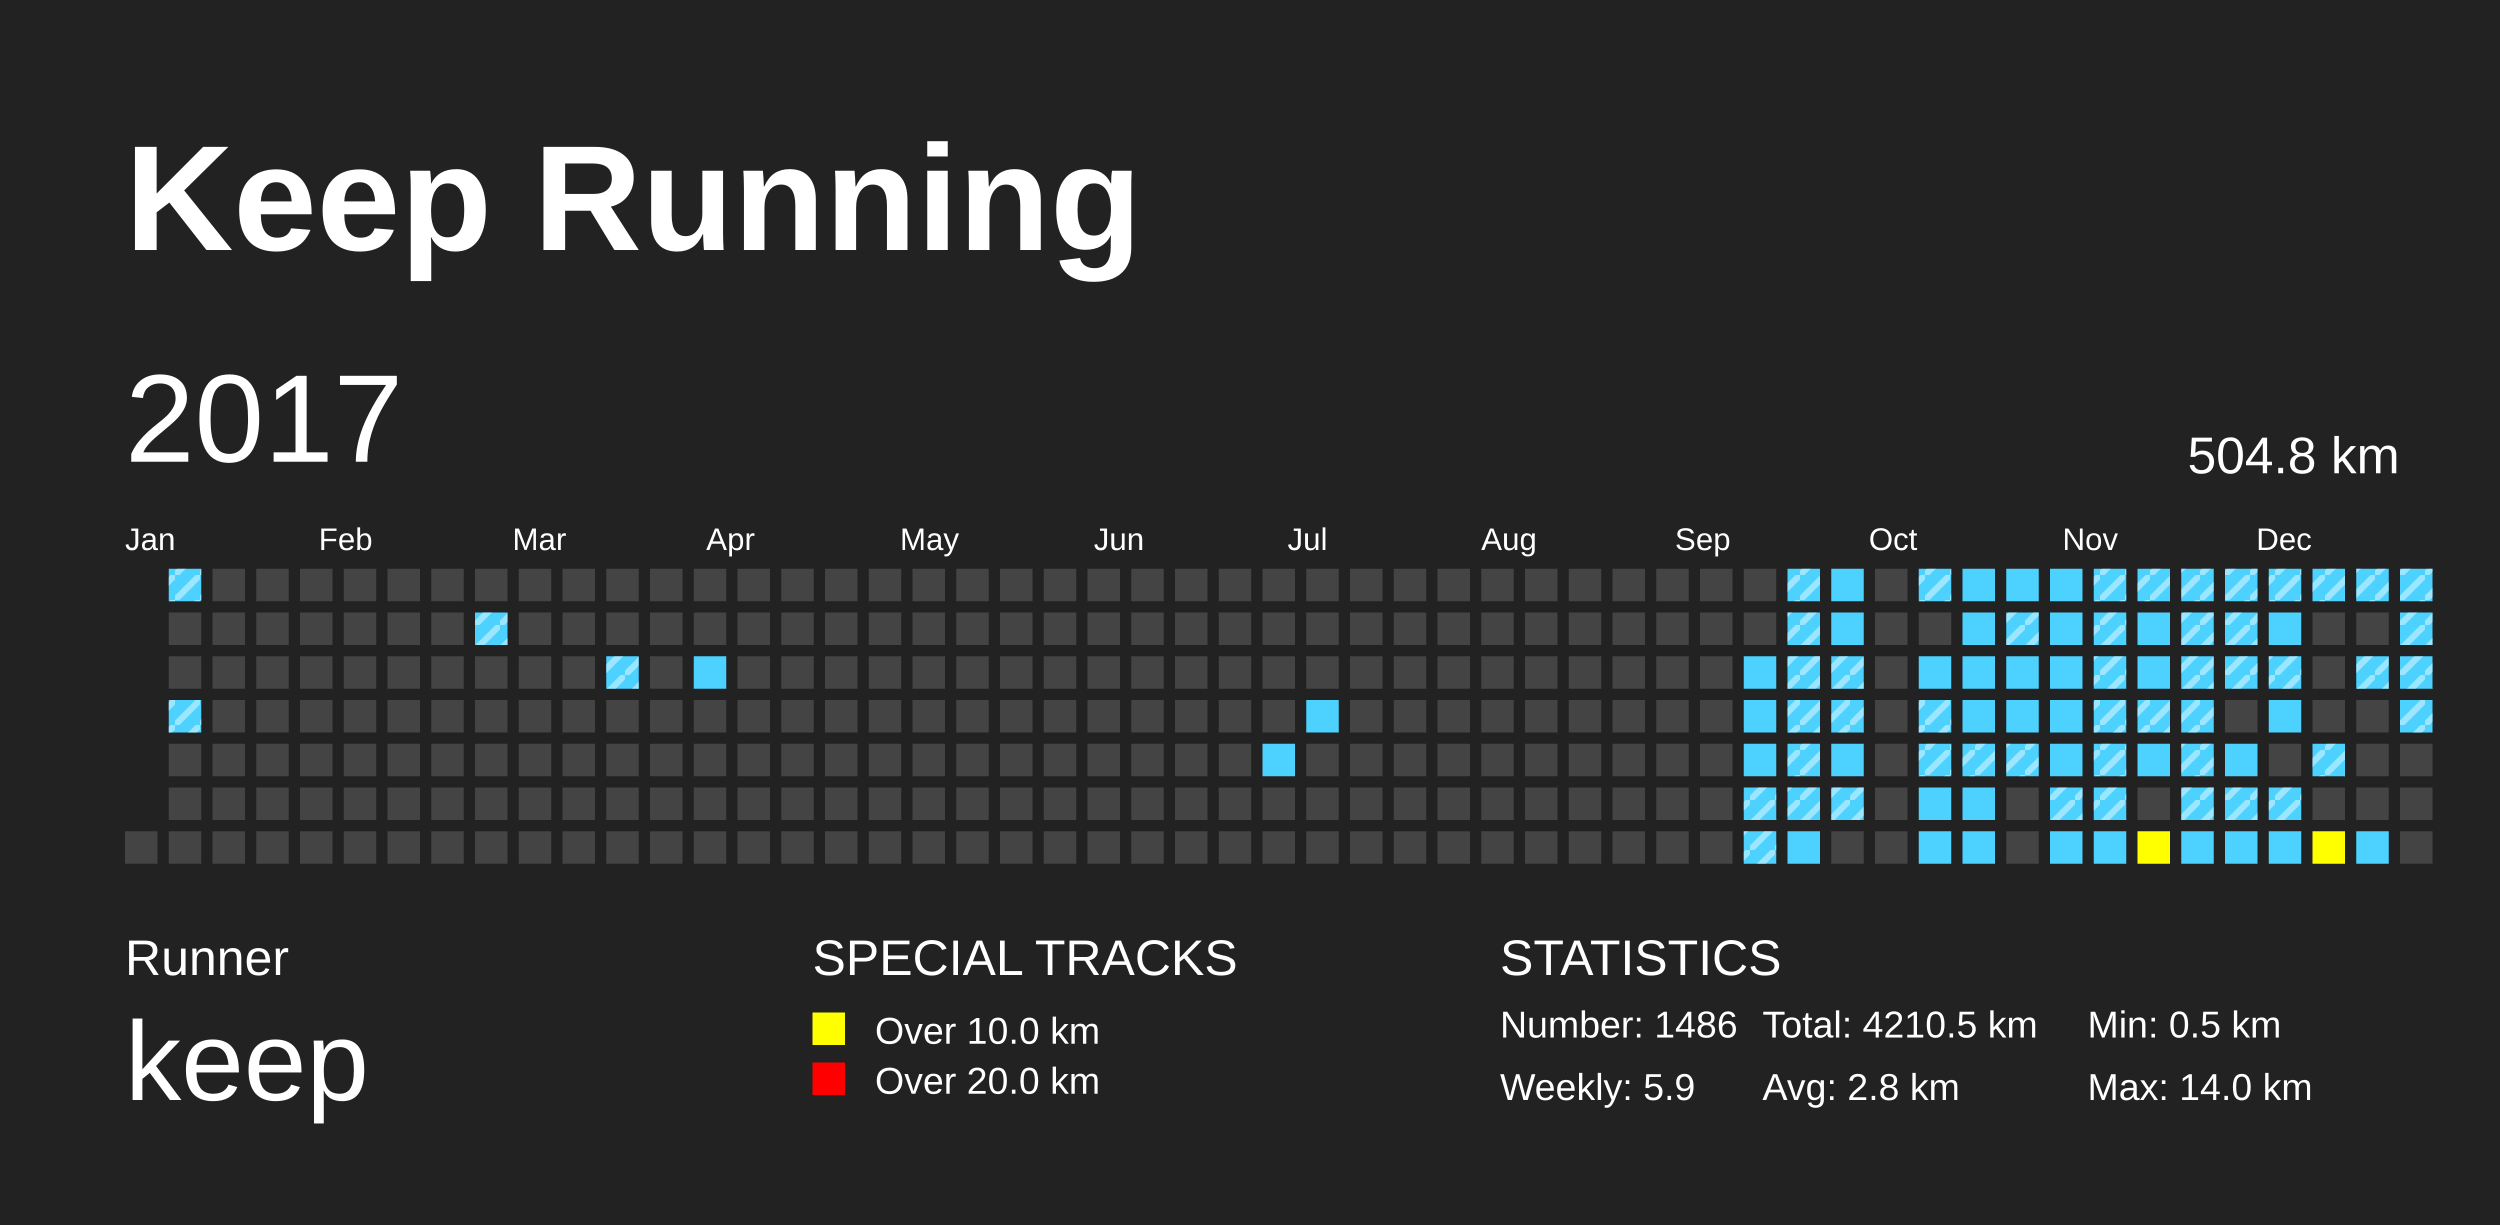
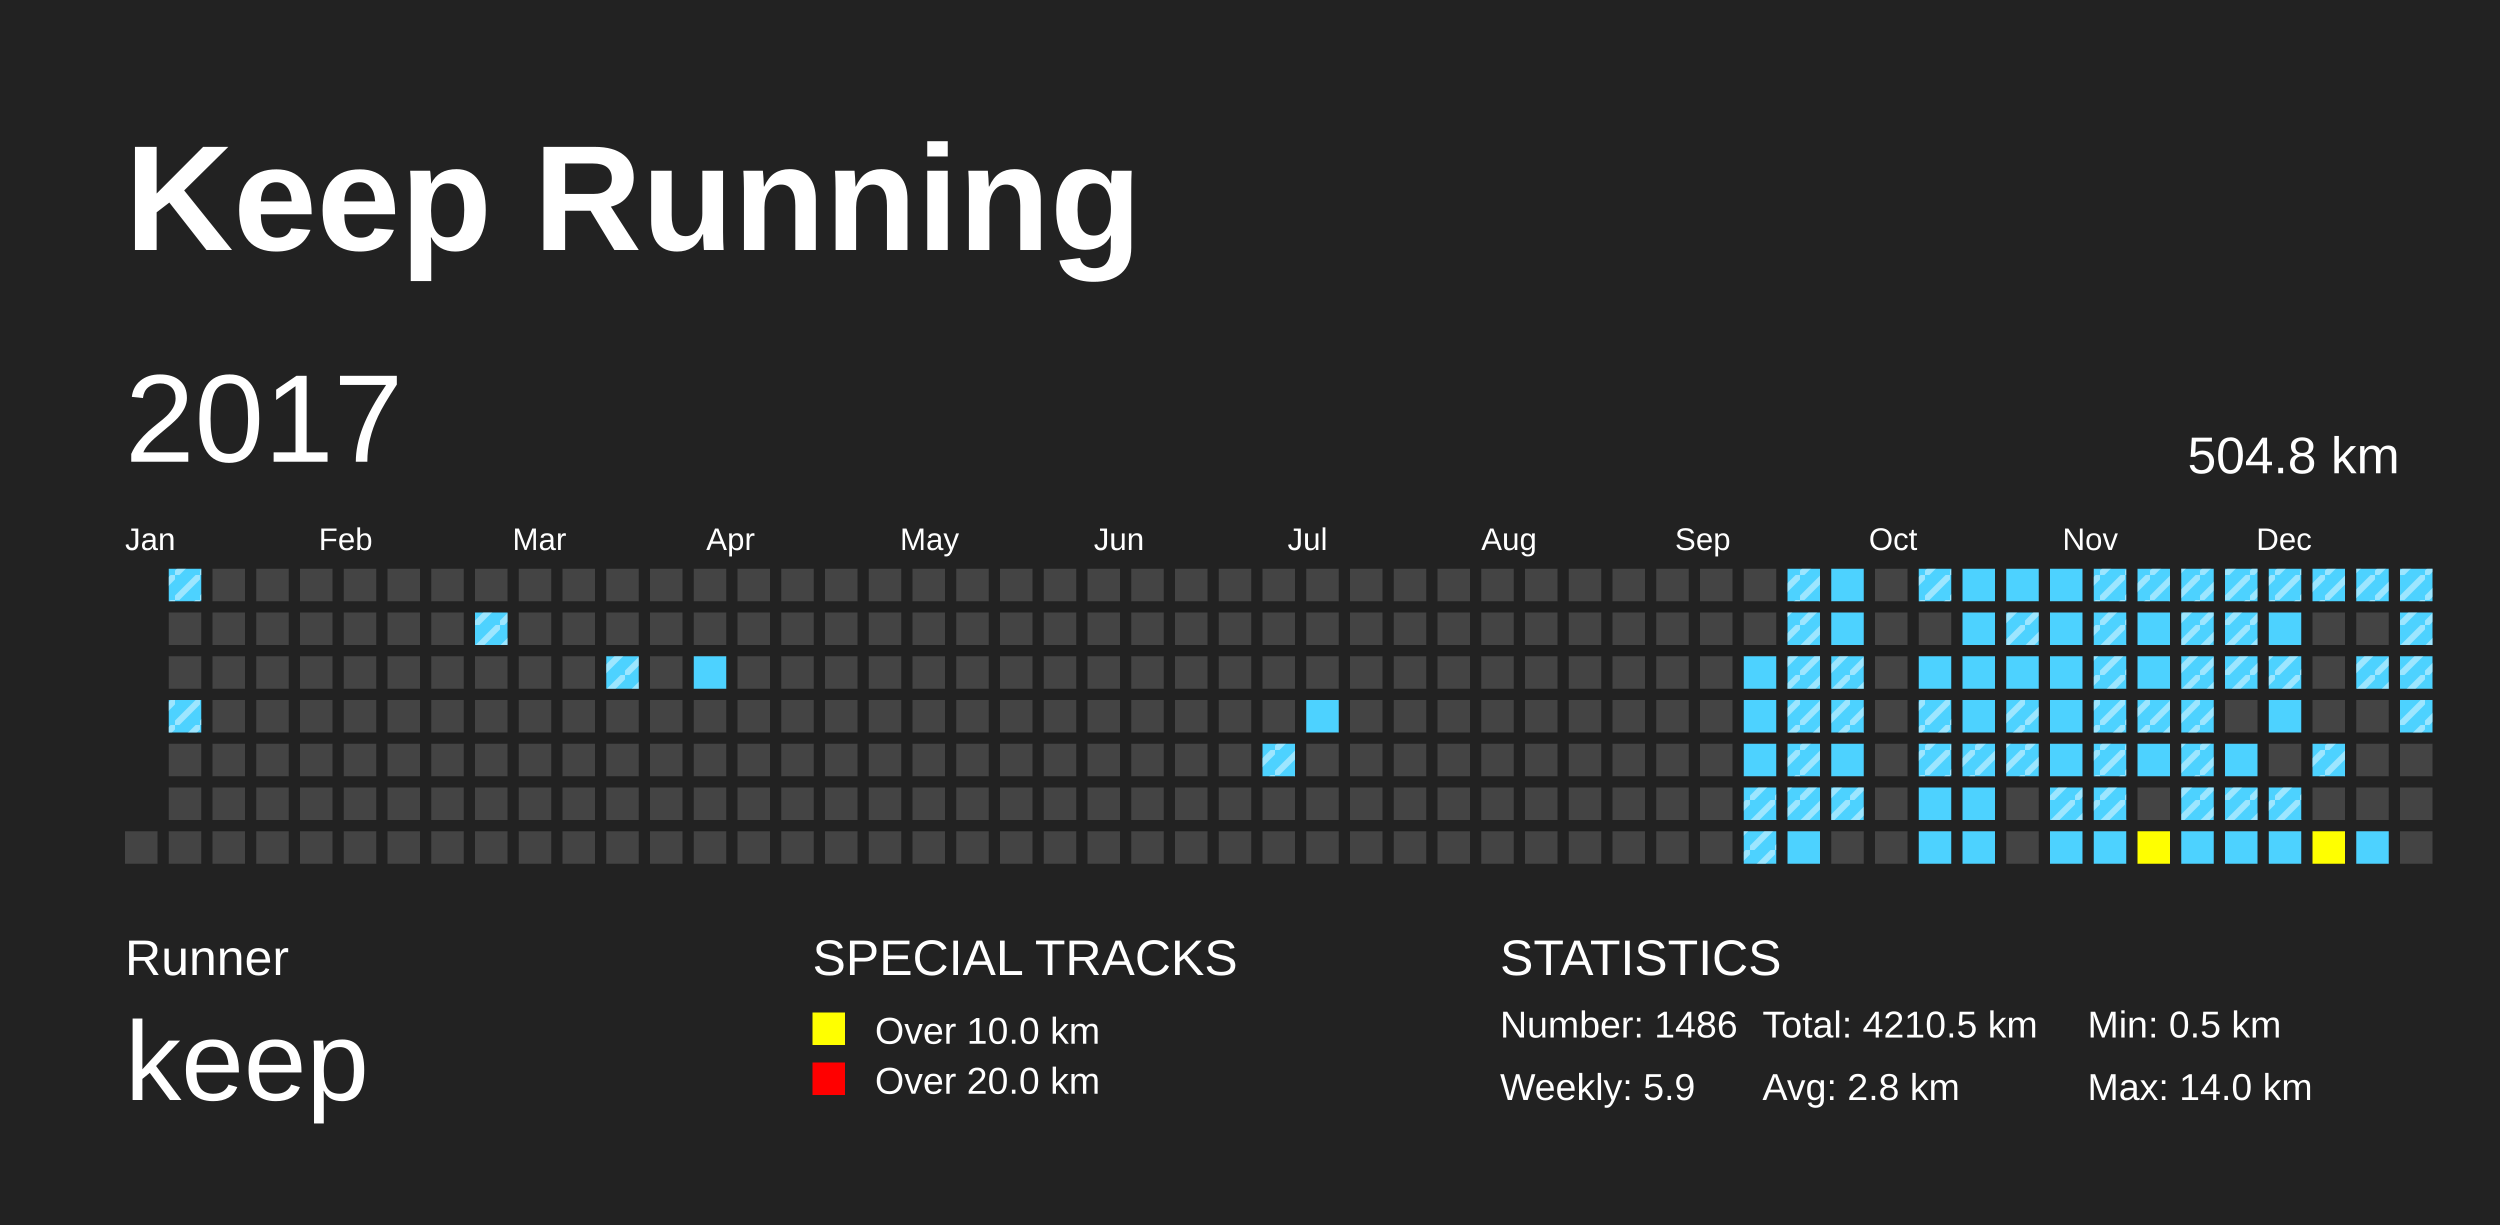
<svg xmlns="http://www.w3.org/2000/svg" baseProfile="full" height="98mm" version="1.1" viewBox="0,0,200,98" width="200mm">
  <defs>
    <pattern height="2" id="indoor-stripe" patternUnits="userSpaceOnUse" width="2">
      <line stroke="white" stroke-opacity="0.45" stroke-width="0.5" x1="0" x2="2" y1="2" y2="0" />
    </pattern>
  </defs>
  <rect fill="#222222" height="98" width="200" x="0" y="0" />
  <text fill="#FFFFFF" style="font-size:12px; font-family:Arial; font-weight:bold;" x="10" y="20">Keep Running</text>
  <text fill="#FFFFFF" style="font-size:4px; font-family:Arial" x="10" y="78">Runner</text>
  <text fill="#FFFFFF" style="font-size:9px; font-family:Arial" x="10" y="88">keep</text>
  <text fill="#FFFFFF" style="font-size:4px; font-family:Arial" x="65" y="78">SPECIAL TRACKS</text>
  <rect fill="yellow" height="2.6" width="2.6" x="65" y="81" />
  <text fill="#FFFFFF" style="font-size:3px; font-family:Arial" x="70" y="83.5">Over 10.0 km</text>
  <rect fill="red" height="2.6" width="2.6" x="65" y="85" />
  <text fill="#FFFFFF" style="font-size:3px; font-family:Arial" x="70" y="87.5">Over 20.0 km</text>
  <text fill="#FFFFFF" style="font-size:4px; font-family:Arial" x="120" y="78">STATISTICS</text>
  <text fill="#FFFFFF" style="font-size:3px; font-family:Arial" x="120" y="83">Number: 1486</text>
  <text fill="#FFFFFF" style="font-size:3px; font-family:Arial" x="120" y="88">Weekly: 5.9</text>
  <text fill="#FFFFFF" style="font-size:3px; font-family:Arial" x="141" y="83">Total: 4210.5 km</text>
  <text fill="#FFFFFF" style="font-size:3px; font-family:Arial" x="141" y="88">Avg: 2.8 km</text>
  <text fill="#FFFFFF" style="font-size:3px; font-family:Arial" x="167" y="83">Min: 0.5 km</text>
  <text fill="#FFFFFF" style="font-size:3px; font-family:Arial" x="167" y="88">Max: 14.0 km</text>
  <text dominant-baseline="hanging" fill="#FFFFFF" style="font-size:10.0px; font-family:Arial;" x="10" y="30">2017</text>
  <text dominant-baseline="hanging" fill="#FFFFFF" style="font-size:4.125px; font-family:Arial;" x="175" y="35">504.8 km</text>
  <text fill="#FFFFFF" style="font-size:2.5px; font-family:Arial" x="10.0" y="44">Jan</text>
  <text fill="#FFFFFF" style="font-size:2.5px; font-family:Arial" x="25.5" y="44">Feb</text>
  <text fill="#FFFFFF" style="font-size:2.5px; font-family:Arial" x="41.0" y="44">Mar</text>
  <text fill="#FFFFFF" style="font-size:2.5px; font-family:Arial" x="56.5" y="44">Apr</text>
  <text fill="#FFFFFF" style="font-size:2.5px; font-family:Arial" x="72.0" y="44">May</text>
  <text fill="#FFFFFF" style="font-size:2.5px; font-family:Arial" x="87.5" y="44">Jun</text>
  <text fill="#FFFFFF" style="font-size:2.5px; font-family:Arial" x="103.0" y="44">Jul</text>
  <text fill="#FFFFFF" style="font-size:2.5px; font-family:Arial" x="118.5" y="44">Aug</text>
  <text fill="#FFFFFF" style="font-size:2.5px; font-family:Arial" x="134.0" y="44">Sep</text>
  <text fill="#FFFFFF" style="font-size:2.5px; font-family:Arial" x="149.5" y="44">Oct</text>
  <text fill="#FFFFFF" style="font-size:2.5px; font-family:Arial" x="165.0" y="44">Nov</text>
  <text fill="#FFFFFF" style="font-size:2.5px; font-family:Arial" x="180.5" y="44">Dec</text>
  <rect fill="#444444" height="2.6" width="2.6" x="10.0" y="66.5" />
  <rect fill="#4DD2FF" height="2.6" width="2.6" x="13.5" y="45.5" />
  <rect fill="url(#indoor-stripe)" height="2.6" style="pointer-events: none;" width="2.6" x="13.5" y="45.5" />
  <rect fill="#444444" height="2.6" width="2.6" x="13.5" y="49.0" />
  <rect fill="#444444" height="2.6" width="2.6" x="13.5" y="52.5" />
  <rect fill="#4DD2FF" height="2.6" width="2.6" x="13.5" y="56.0" />
  <rect fill="url(#indoor-stripe)" height="2.6" style="pointer-events: none;" width="2.6" x="13.5" y="56.0" />
  <rect fill="#444444" height="2.6" width="2.6" x="13.5" y="59.5" />
  <rect fill="#444444" height="2.6" width="2.6" x="13.5" y="63.0" />
  <rect fill="#444444" height="2.6" width="2.6" x="13.5" y="66.5" />
  <rect fill="#444444" height="2.6" width="2.6" x="17.0" y="45.5" />
  <rect fill="#444444" height="2.6" width="2.6" x="17.0" y="49.0" />
  <rect fill="#444444" height="2.6" width="2.6" x="17.0" y="52.5" />
  <rect fill="#444444" height="2.6" width="2.6" x="17.0" y="56.0" />
  <rect fill="#444444" height="2.6" width="2.6" x="17.0" y="59.5" />
  <rect fill="#444444" height="2.6" width="2.6" x="17.0" y="63.0" />
  <rect fill="#444444" height="2.6" width="2.6" x="17.0" y="66.5" />
  <rect fill="#444444" height="2.6" width="2.6" x="20.5" y="45.5" />
  <rect fill="#444444" height="2.6" width="2.6" x="20.5" y="49.0" />
  <rect fill="#444444" height="2.6" width="2.6" x="20.5" y="52.5" />
  <rect fill="#444444" height="2.6" width="2.6" x="20.5" y="56.0" />
  <rect fill="#444444" height="2.6" width="2.6" x="20.5" y="59.5" />
  <rect fill="#444444" height="2.6" width="2.6" x="20.5" y="63.0" />
  <rect fill="#444444" height="2.6" width="2.6" x="20.5" y="66.5" />
  <rect fill="#444444" height="2.6" width="2.6" x="24.0" y="45.5" />
  <rect fill="#444444" height="2.6" width="2.6" x="24.0" y="49.0" />
  <rect fill="#444444" height="2.6" width="2.6" x="24.0" y="52.5" />
  <rect fill="#444444" height="2.6" width="2.6" x="24.0" y="56.0" />
  <rect fill="#444444" height="2.6" width="2.6" x="24.0" y="59.5" />
  <rect fill="#444444" height="2.6" width="2.6" x="24.0" y="63.0" />
  <rect fill="#444444" height="2.6" width="2.6" x="24.0" y="66.5" />
  <rect fill="#444444" height="2.6" width="2.6" x="27.5" y="45.5" />
  <rect fill="#444444" height="2.6" width="2.6" x="27.5" y="49.0" />
  <rect fill="#444444" height="2.6" width="2.6" x="27.5" y="52.5" />
  <rect fill="#444444" height="2.6" width="2.6" x="27.5" y="56.0" />
  <rect fill="#444444" height="2.6" width="2.6" x="27.5" y="59.5" />
  <rect fill="#444444" height="2.6" width="2.6" x="27.5" y="63.0" />
  <rect fill="#444444" height="2.6" width="2.6" x="27.5" y="66.5" />
  <rect fill="#444444" height="2.6" width="2.6" x="31.0" y="45.5" />
  <rect fill="#444444" height="2.6" width="2.6" x="31.0" y="49.0" />
  <rect fill="#444444" height="2.6" width="2.6" x="31.0" y="52.5" />
  <rect fill="#444444" height="2.6" width="2.6" x="31.0" y="56.0" />
  <rect fill="#444444" height="2.6" width="2.6" x="31.0" y="59.5" />
  <rect fill="#444444" height="2.6" width="2.6" x="31.0" y="63.0" />
  <rect fill="#444444" height="2.6" width="2.6" x="31.0" y="66.5" />
  <rect fill="#444444" height="2.6" width="2.6" x="34.5" y="45.5" />
  <rect fill="#444444" height="2.6" width="2.6" x="34.5" y="49.0" />
  <rect fill="#444444" height="2.6" width="2.6" x="34.5" y="52.5" />
  <rect fill="#444444" height="2.6" width="2.6" x="34.5" y="56.0" />
  <rect fill="#444444" height="2.6" width="2.6" x="34.5" y="59.5" />
  <rect fill="#444444" height="2.6" width="2.6" x="34.5" y="63.0" />
  <rect fill="#444444" height="2.6" width="2.6" x="34.5" y="66.5" />
  <rect fill="#444444" height="2.6" width="2.6" x="38.0" y="45.5" />
  <rect fill="#4DD2FF" height="2.6" width="2.6" x="38.0" y="49.0" />
  <rect fill="url(#indoor-stripe)" height="2.6" style="pointer-events: none;" width="2.6" x="38.0" y="49.0" />
  <rect fill="#444444" height="2.6" width="2.6" x="38.0" y="52.5" />
  <rect fill="#444444" height="2.6" width="2.6" x="38.0" y="56.0" />
  <rect fill="#444444" height="2.6" width="2.6" x="38.0" y="59.5" />
  <rect fill="#444444" height="2.6" width="2.6" x="38.0" y="63.0" />
  <rect fill="#444444" height="2.6" width="2.6" x="38.0" y="66.5" />
  <rect fill="#444444" height="2.6" width="2.6" x="41.5" y="45.5" />
  <rect fill="#444444" height="2.6" width="2.6" x="41.5" y="49.0" />
  <rect fill="#444444" height="2.6" width="2.6" x="41.5" y="52.5" />
  <rect fill="#444444" height="2.6" width="2.6" x="41.5" y="56.0" />
  <rect fill="#444444" height="2.6" width="2.6" x="41.5" y="59.5" />
  <rect fill="#444444" height="2.6" width="2.6" x="41.5" y="63.0" />
  <rect fill="#444444" height="2.6" width="2.6" x="41.5" y="66.5" />
  <rect fill="#444444" height="2.6" width="2.6" x="45.0" y="45.5" />
  <rect fill="#444444" height="2.6" width="2.6" x="45.0" y="49.0" />
  <rect fill="#444444" height="2.6" width="2.6" x="45.0" y="52.5" />
  <rect fill="#444444" height="2.6" width="2.6" x="45.0" y="56.0" />
  <rect fill="#444444" height="2.6" width="2.6" x="45.0" y="59.5" />
  <rect fill="#444444" height="2.6" width="2.6" x="45.0" y="63.0" />
  <rect fill="#444444" height="2.6" width="2.6" x="45.0" y="66.5" />
  <rect fill="#444444" height="2.6" width="2.6" x="48.5" y="45.5" />
  <rect fill="#444444" height="2.6" width="2.6" x="48.5" y="49.0" />
  <rect fill="#4DD2FF" height="2.6" width="2.6" x="48.5" y="52.5" />
  <rect fill="url(#indoor-stripe)" height="2.6" style="pointer-events: none;" width="2.6" x="48.5" y="52.5" />
  <rect fill="#444444" height="2.6" width="2.6" x="48.5" y="56.0" />
  <rect fill="#444444" height="2.6" width="2.6" x="48.5" y="59.5" />
  <rect fill="#444444" height="2.6" width="2.6" x="48.5" y="63.0" />
  <rect fill="#444444" height="2.6" width="2.6" x="48.5" y="66.5" />
  <rect fill="#444444" height="2.6" width="2.6" x="52.0" y="45.5" />
  <rect fill="#444444" height="2.6" width="2.6" x="52.0" y="49.0" />
  <rect fill="#444444" height="2.6" width="2.6" x="52.0" y="52.5" />
  <rect fill="#444444" height="2.6" width="2.6" x="52.0" y="56.0" />
  <rect fill="#444444" height="2.6" width="2.6" x="52.0" y="59.5" />
  <rect fill="#444444" height="2.6" width="2.6" x="52.0" y="63.0" />
  <rect fill="#444444" height="2.6" width="2.6" x="52.0" y="66.5" />
  <rect fill="#444444" height="2.6" width="2.6" x="55.5" y="45.5" />
  <rect fill="#444444" height="2.6" width="2.6" x="55.5" y="49.0" />
  <rect fill="#4DD2FF" height="2.6" width="2.6" x="55.5" y="52.5" />
  <rect fill="#444444" height="2.6" width="2.6" x="55.5" y="56.0" />
  <rect fill="#444444" height="2.6" width="2.6" x="55.5" y="59.5" />
  <rect fill="#444444" height="2.6" width="2.6" x="55.5" y="63.0" />
  <rect fill="#444444" height="2.6" width="2.6" x="55.5" y="66.5" />
  <rect fill="#444444" height="2.6" width="2.6" x="59.0" y="45.5" />
  <rect fill="#444444" height="2.6" width="2.6" x="59.0" y="49.0" />
  <rect fill="#444444" height="2.6" width="2.6" x="59.0" y="52.5" />
  <rect fill="#444444" height="2.6" width="2.6" x="59.0" y="56.0" />
  <rect fill="#444444" height="2.6" width="2.6" x="59.0" y="59.5" />
  <rect fill="#444444" height="2.6" width="2.6" x="59.0" y="63.0" />
  <rect fill="#444444" height="2.6" width="2.6" x="59.0" y="66.5" />
  <rect fill="#444444" height="2.6" width="2.6" x="62.5" y="45.5" />
  <rect fill="#444444" height="2.6" width="2.6" x="62.5" y="49.0" />
  <rect fill="#444444" height="2.6" width="2.6" x="62.5" y="52.5" />
  <rect fill="#444444" height="2.6" width="2.6" x="62.5" y="56.0" />
  <rect fill="#444444" height="2.6" width="2.6" x="62.5" y="59.5" />
  <rect fill="#444444" height="2.6" width="2.6" x="62.5" y="63.0" />
  <rect fill="#444444" height="2.6" width="2.6" x="62.5" y="66.5" />
  <rect fill="#444444" height="2.6" width="2.6" x="66.0" y="45.5" />
  <rect fill="#444444" height="2.6" width="2.6" x="66.0" y="49.0" />
  <rect fill="#444444" height="2.6" width="2.6" x="66.0" y="52.5" />
  <rect fill="#444444" height="2.6" width="2.6" x="66.0" y="56.0" />
  <rect fill="#444444" height="2.6" width="2.6" x="66.0" y="59.5" />
  <rect fill="#444444" height="2.6" width="2.6" x="66.0" y="63.0" />
  <rect fill="#444444" height="2.6" width="2.6" x="66.0" y="66.5" />
  <rect fill="#444444" height="2.6" width="2.6" x="69.5" y="45.5" />
  <rect fill="#444444" height="2.6" width="2.6" x="69.5" y="49.0" />
  <rect fill="#444444" height="2.6" width="2.6" x="69.5" y="52.5" />
  <rect fill="#444444" height="2.6" width="2.6" x="69.5" y="56.0" />
  <rect fill="#444444" height="2.6" width="2.6" x="69.5" y="59.5" />
  <rect fill="#444444" height="2.6" width="2.6" x="69.5" y="63.0" />
  <rect fill="#444444" height="2.6" width="2.6" x="69.5" y="66.5" />
  <rect fill="#444444" height="2.6" width="2.6" x="73.0" y="45.5" />
  <rect fill="#444444" height="2.6" width="2.6" x="73.0" y="49.0" />
  <rect fill="#444444" height="2.6" width="2.6" x="73.0" y="52.5" />
  <rect fill="#444444" height="2.6" width="2.6" x="73.0" y="56.0" />
  <rect fill="#444444" height="2.6" width="2.6" x="73.0" y="59.5" />
  <rect fill="#444444" height="2.6" width="2.6" x="73.0" y="63.0" />
  <rect fill="#444444" height="2.6" width="2.6" x="73.0" y="66.5" />
  <rect fill="#444444" height="2.6" width="2.6" x="76.5" y="45.5" />
  <rect fill="#444444" height="2.6" width="2.6" x="76.5" y="49.0" />
  <rect fill="#444444" height="2.6" width="2.6" x="76.5" y="52.5" />
  <rect fill="#444444" height="2.6" width="2.6" x="76.5" y="56.0" />
  <rect fill="#444444" height="2.6" width="2.6" x="76.5" y="59.5" />
  <rect fill="#444444" height="2.6" width="2.6" x="76.5" y="63.0" />
  <rect fill="#444444" height="2.6" width="2.6" x="76.5" y="66.5" />
  <rect fill="#444444" height="2.6" width="2.6" x="80.0" y="45.5" />
  <rect fill="#444444" height="2.6" width="2.6" x="80.0" y="49.0" />
  <rect fill="#444444" height="2.6" width="2.6" x="80.0" y="52.5" />
  <rect fill="#444444" height="2.6" width="2.6" x="80.0" y="56.0" />
  <rect fill="#444444" height="2.6" width="2.6" x="80.0" y="59.5" />
  <rect fill="#444444" height="2.6" width="2.6" x="80.0" y="63.0" />
  <rect fill="#444444" height="2.6" width="2.6" x="80.0" y="66.5" />
  <rect fill="#444444" height="2.6" width="2.6" x="83.5" y="45.5" />
  <rect fill="#444444" height="2.6" width="2.6" x="83.5" y="49.0" />
  <rect fill="#444444" height="2.6" width="2.6" x="83.5" y="52.5" />
  <rect fill="#444444" height="2.6" width="2.6" x="83.5" y="56.0" />
  <rect fill="#444444" height="2.6" width="2.6" x="83.5" y="59.5" />
  <rect fill="#444444" height="2.6" width="2.6" x="83.5" y="63.0" />
  <rect fill="#444444" height="2.6" width="2.6" x="83.5" y="66.5" />
  <rect fill="#444444" height="2.6" width="2.6" x="87.0" y="45.5" />
  <rect fill="#444444" height="2.6" width="2.6" x="87.0" y="49.0" />
  <rect fill="#444444" height="2.6" width="2.6" x="87.0" y="52.5" />
  <rect fill="#444444" height="2.6" width="2.6" x="87.0" y="56.0" />
  <rect fill="#444444" height="2.6" width="2.6" x="87.0" y="59.5" />
  <rect fill="#444444" height="2.6" width="2.6" x="87.0" y="63.0" />
  <rect fill="#444444" height="2.6" width="2.6" x="87.0" y="66.5" />
  <rect fill="#444444" height="2.6" width="2.6" x="90.5" y="45.5" />
  <rect fill="#444444" height="2.6" width="2.6" x="90.5" y="49.0" />
  <rect fill="#444444" height="2.6" width="2.6" x="90.5" y="52.5" />
  <rect fill="#444444" height="2.6" width="2.6" x="90.5" y="56.0" />
  <rect fill="#444444" height="2.6" width="2.6" x="90.5" y="59.5" />
  <rect fill="#444444" height="2.6" width="2.6" x="90.5" y="63.0" />
  <rect fill="#444444" height="2.6" width="2.6" x="90.5" y="66.5" />
  <rect fill="#444444" height="2.6" width="2.6" x="94.0" y="45.5" />
  <rect fill="#444444" height="2.6" width="2.6" x="94.0" y="49.0" />
  <rect fill="#444444" height="2.6" width="2.6" x="94.0" y="52.5" />
  <rect fill="#444444" height="2.6" width="2.6" x="94.0" y="56.0" />
  <rect fill="#444444" height="2.6" width="2.6" x="94.0" y="59.5" />
  <rect fill="#444444" height="2.6" width="2.6" x="94.0" y="63.0" />
  <rect fill="#444444" height="2.6" width="2.6" x="94.0" y="66.5" />
  <rect fill="#444444" height="2.6" width="2.6" x="97.5" y="45.5" />
  <rect fill="#444444" height="2.6" width="2.6" x="97.5" y="49.0" />
  <rect fill="#444444" height="2.6" width="2.6" x="97.5" y="52.5" />
  <rect fill="#444444" height="2.6" width="2.6" x="97.5" y="56.0" />
  <rect fill="#444444" height="2.6" width="2.6" x="97.5" y="59.5" />
  <rect fill="#444444" height="2.6" width="2.6" x="97.5" y="63.0" />
  <rect fill="#444444" height="2.6" width="2.6" x="97.5" y="66.5" />
  <rect fill="#444444" height="2.6" width="2.6" x="101.0" y="45.5" />
  <rect fill="#444444" height="2.6" width="2.6" x="101.0" y="49.0" />
  <rect fill="#444444" height="2.6" width="2.6" x="101.0" y="52.5" />
  <rect fill="#444444" height="2.6" width="2.6" x="101.0" y="56.0" />
  <rect fill="#4DD2FF" height="2.6" width="2.6" x="101.0" y="59.5" />
+   <rect fill="url(#indoor-stripe)" height="2.6" style="pointer-events: none;" width="2.6" x="101.0" y="59.5" />
  <rect fill="#444444" height="2.6" width="2.6" x="101.0" y="63.0" />
  <rect fill="#444444" height="2.6" width="2.6" x="101.0" y="66.5" />
  <rect fill="#444444" height="2.6" width="2.6" x="104.5" y="45.5" />
  <rect fill="#444444" height="2.6" width="2.6" x="104.5" y="49.0" />
  <rect fill="#444444" height="2.6" width="2.6" x="104.5" y="52.5" />
  <rect fill="#4DD2FF" height="2.6" width="2.6" x="104.5" y="56.0" />
  <rect fill="#444444" height="2.6" width="2.6" x="104.5" y="59.5" />
  <rect fill="#444444" height="2.6" width="2.6" x="104.5" y="63.0" />
  <rect fill="#444444" height="2.6" width="2.6" x="104.5" y="66.5" />
  <rect fill="#444444" height="2.6" width="2.6" x="108.0" y="45.5" />
  <rect fill="#444444" height="2.6" width="2.6" x="108.0" y="49.0" />
  <rect fill="#444444" height="2.6" width="2.6" x="108.0" y="52.5" />
  <rect fill="#444444" height="2.6" width="2.6" x="108.0" y="56.0" />
  <rect fill="#444444" height="2.6" width="2.6" x="108.0" y="59.5" />
  <rect fill="#444444" height="2.6" width="2.6" x="108.0" y="63.0" />
  <rect fill="#444444" height="2.6" width="2.6" x="108.0" y="66.5" />
  <rect fill="#444444" height="2.6" width="2.6" x="111.5" y="45.5" />
  <rect fill="#444444" height="2.6" width="2.6" x="111.5" y="49.0" />
  <rect fill="#444444" height="2.6" width="2.6" x="111.5" y="52.5" />
  <rect fill="#444444" height="2.6" width="2.6" x="111.5" y="56.0" />
  <rect fill="#444444" height="2.6" width="2.6" x="111.5" y="59.5" />
  <rect fill="#444444" height="2.6" width="2.6" x="111.5" y="63.0" />
  <rect fill="#444444" height="2.6" width="2.6" x="111.5" y="66.5" />
  <rect fill="#444444" height="2.6" width="2.6" x="115.0" y="45.5" />
  <rect fill="#444444" height="2.6" width="2.6" x="115.0" y="49.0" />
  <rect fill="#444444" height="2.6" width="2.6" x="115.0" y="52.5" />
  <rect fill="#444444" height="2.6" width="2.6" x="115.0" y="56.0" />
  <rect fill="#444444" height="2.6" width="2.6" x="115.0" y="59.5" />
  <rect fill="#444444" height="2.6" width="2.6" x="115.0" y="63.0" />
  <rect fill="#444444" height="2.6" width="2.6" x="115.0" y="66.5" />
  <rect fill="#444444" height="2.6" width="2.6" x="118.5" y="45.5" />
  <rect fill="#444444" height="2.6" width="2.6" x="118.5" y="49.0" />
  <rect fill="#444444" height="2.6" width="2.6" x="118.5" y="52.5" />
  <rect fill="#444444" height="2.6" width="2.6" x="118.5" y="56.0" />
  <rect fill="#444444" height="2.6" width="2.6" x="118.5" y="59.5" />
  <rect fill="#444444" height="2.6" width="2.6" x="118.5" y="63.0" />
  <rect fill="#444444" height="2.6" width="2.6" x="118.5" y="66.5" />
  <rect fill="#444444" height="2.6" width="2.6" x="122.0" y="45.5" />
  <rect fill="#444444" height="2.6" width="2.6" x="122.0" y="49.0" />
  <rect fill="#444444" height="2.6" width="2.6" x="122.0" y="52.5" />
  <rect fill="#444444" height="2.6" width="2.6" x="122.0" y="56.0" />
  <rect fill="#444444" height="2.6" width="2.6" x="122.0" y="59.5" />
  <rect fill="#444444" height="2.6" width="2.6" x="122.0" y="63.0" />
  <rect fill="#444444" height="2.6" width="2.6" x="122.0" y="66.5" />
  <rect fill="#444444" height="2.6" width="2.6" x="125.5" y="45.5" />
  <rect fill="#444444" height="2.6" width="2.6" x="125.5" y="49.0" />
  <rect fill="#444444" height="2.6" width="2.6" x="125.5" y="52.5" />
  <rect fill="#444444" height="2.6" width="2.6" x="125.5" y="56.0" />
  <rect fill="#444444" height="2.6" width="2.6" x="125.5" y="59.5" />
  <rect fill="#444444" height="2.6" width="2.6" x="125.5" y="63.0" />
  <rect fill="#444444" height="2.6" width="2.6" x="125.5" y="66.5" />
  <rect fill="#444444" height="2.6" width="2.6" x="129.0" y="45.5" />
  <rect fill="#444444" height="2.6" width="2.6" x="129.0" y="49.0" />
  <rect fill="#444444" height="2.6" width="2.6" x="129.0" y="52.5" />
  <rect fill="#444444" height="2.6" width="2.6" x="129.0" y="56.0" />
  <rect fill="#444444" height="2.6" width="2.6" x="129.0" y="59.5" />
  <rect fill="#444444" height="2.6" width="2.6" x="129.0" y="63.0" />
  <rect fill="#444444" height="2.6" width="2.6" x="129.0" y="66.5" />
  <rect fill="#444444" height="2.6" width="2.6" x="132.5" y="45.5" />
  <rect fill="#444444" height="2.6" width="2.6" x="132.5" y="49.0" />
  <rect fill="#444444" height="2.6" width="2.6" x="132.5" y="52.5" />
  <rect fill="#444444" height="2.6" width="2.6" x="132.5" y="56.0" />
  <rect fill="#444444" height="2.6" width="2.6" x="132.5" y="59.5" />
  <rect fill="#444444" height="2.6" width="2.6" x="132.5" y="63.0" />
  <rect fill="#444444" height="2.6" width="2.6" x="132.5" y="66.5" />
  <rect fill="#444444" height="2.6" width="2.6" x="136.0" y="45.5" />
  <rect fill="#444444" height="2.6" width="2.6" x="136.0" y="49.0" />
  <rect fill="#444444" height="2.6" width="2.6" x="136.0" y="52.5" />
  <rect fill="#444444" height="2.6" width="2.6" x="136.0" y="56.0" />
  <rect fill="#444444" height="2.6" width="2.6" x="136.0" y="59.5" />
  <rect fill="#444444" height="2.6" width="2.6" x="136.0" y="63.0" />
  <rect fill="#444444" height="2.6" width="2.6" x="136.0" y="66.5" />
  <rect fill="#444444" height="2.6" width="2.6" x="139.5" y="45.5" />
  <rect fill="#444444" height="2.6" width="2.6" x="139.5" y="49.0" />
  <rect fill="#4DD2FF" height="2.6" width="2.6" x="139.5" y="52.5" />
  <rect fill="#4DD2FF" height="2.6" width="2.6" x="139.5" y="56.0" />
  <rect fill="#4DD2FF" height="2.6" width="2.6" x="139.5" y="59.5" />
  <rect fill="#4DD2FF" height="2.6" width="2.6" x="139.5" y="63.0" />
  <rect fill="url(#indoor-stripe)" height="2.6" style="pointer-events: none;" width="2.6" x="139.5" y="63.0" />
  <rect fill="#4DD2FF" height="2.6" width="2.6" x="139.5" y="66.5" />
  <rect fill="url(#indoor-stripe)" height="2.6" style="pointer-events: none;" width="2.6" x="139.5" y="66.5" />
  <rect fill="#4DD2FF" height="2.6" width="2.6" x="143.0" y="45.5" />
  <rect fill="url(#indoor-stripe)" height="2.6" style="pointer-events: none;" width="2.6" x="143.0" y="45.5" />
  <rect fill="#4DD2FF" height="2.6" width="2.6" x="143.0" y="49.0" />
  <rect fill="url(#indoor-stripe)" height="2.6" style="pointer-events: none;" width="2.6" x="143.0" y="49.0" />
  <rect fill="#4DD2FF" height="2.6" width="2.6" x="143.0" y="52.5" />
  <rect fill="url(#indoor-stripe)" height="2.6" style="pointer-events: none;" width="2.6" x="143.0" y="52.5" />
  <rect fill="#4DD2FF" height="2.6" width="2.6" x="143.0" y="56.0" />
  <rect fill="url(#indoor-stripe)" height="2.6" style="pointer-events: none;" width="2.6" x="143.0" y="56.0" />
  <rect fill="#4DD2FF" height="2.6" width="2.6" x="143.0" y="59.5" />
  <rect fill="url(#indoor-stripe)" height="2.6" style="pointer-events: none;" width="2.6" x="143.0" y="59.5" />
  <rect fill="#4DD2FF" height="2.6" width="2.6" x="143.0" y="63.0" />
  <rect fill="url(#indoor-stripe)" height="2.6" style="pointer-events: none;" width="2.6" x="143.0" y="63.0" />
  <rect fill="#4DD2FF" height="2.6" width="2.6" x="143.0" y="66.5" />
  <rect fill="#4DD2FF" height="2.6" width="2.6" x="146.5" y="45.5" />
  <rect fill="#4DD2FF" height="2.6" width="2.6" x="146.5" y="49.0" />
  <rect fill="#4DD2FF" height="2.6" width="2.6" x="146.5" y="52.5" />
  <rect fill="url(#indoor-stripe)" height="2.6" style="pointer-events: none;" width="2.6" x="146.5" y="52.5" />
  <rect fill="#4DD2FF" height="2.6" width="2.6" x="146.5" y="56.0" />
  <rect fill="url(#indoor-stripe)" height="2.6" style="pointer-events: none;" width="2.6" x="146.5" y="56.0" />
  <rect fill="#4DD2FF" height="2.6" width="2.6" x="146.5" y="59.5" />
  <rect fill="#4DD2FF" height="2.6" width="2.6" x="146.5" y="63.0" />
  <rect fill="url(#indoor-stripe)" height="2.6" style="pointer-events: none;" width="2.6" x="146.5" y="63.0" />
  <rect fill="#444444" height="2.6" width="2.6" x="146.5" y="66.5" />
  <rect fill="#444444" height="2.6" width="2.6" x="150.0" y="45.5" />
  <rect fill="#444444" height="2.6" width="2.6" x="150.0" y="49.0" />
  <rect fill="#444444" height="2.6" width="2.6" x="150.0" y="52.5" />
  <rect fill="#444444" height="2.6" width="2.6" x="150.0" y="56.0" />
  <rect fill="#444444" height="2.6" width="2.6" x="150.0" y="59.5" />
  <rect fill="#444444" height="2.6" width="2.6" x="150.0" y="63.0" />
  <rect fill="#444444" height="2.6" width="2.6" x="150.0" y="66.5" />
  <rect fill="#4DD2FF" height="2.6" width="2.6" x="153.5" y="45.5" />
  <rect fill="url(#indoor-stripe)" height="2.6" style="pointer-events: none;" width="2.6" x="153.5" y="45.5" />
  <rect fill="#444444" height="2.6" width="2.6" x="153.5" y="49.0" />
  <rect fill="#4DD2FF" height="2.6" width="2.6" x="153.5" y="52.5" />
  <rect fill="#4DD2FF" height="2.6" width="2.6" x="153.5" y="56.0" />
  <rect fill="url(#indoor-stripe)" height="2.6" style="pointer-events: none;" width="2.6" x="153.5" y="56.0" />
  <rect fill="#4DD2FF" height="2.6" width="2.6" x="153.5" y="59.5" />
  <rect fill="url(#indoor-stripe)" height="2.6" style="pointer-events: none;" width="2.6" x="153.5" y="59.5" />
  <rect fill="#4DD2FF" height="2.6" width="2.6" x="153.5" y="63.0" />
  <rect fill="#4DD2FF" height="2.6" width="2.6" x="153.5" y="66.5" />
  <rect fill="#4DD2FF" height="2.6" width="2.6" x="157.0" y="45.5" />
  <rect fill="#4DD2FF" height="2.6" width="2.6" x="157.0" y="49.0" />
  <rect fill="#4DD2FF" height="2.6" width="2.6" x="157.0" y="52.5" />
  <rect fill="#4DD2FF" height="2.6" width="2.6" x="157.0" y="56.0" />
  <rect fill="#4DD2FF" height="2.6" width="2.6" x="157.0" y="59.5" />
  <rect fill="url(#indoor-stripe)" height="2.6" style="pointer-events: none;" width="2.6" x="157.0" y="59.5" />
  <rect fill="#4DD2FF" height="2.6" width="2.6" x="157.0" y="63.0" />
  <rect fill="#4DD2FF" height="2.6" width="2.6" x="157.0" y="66.5" />
  <rect fill="#4DD2FF" height="2.6" width="2.6" x="160.5" y="45.5" />
  <rect fill="#4DD2FF" height="2.6" width="2.6" x="160.5" y="49.0" />
  <rect fill="url(#indoor-stripe)" height="2.6" style="pointer-events: none;" width="2.6" x="160.5" y="49.0" />
  <rect fill="#4DD2FF" height="2.6" width="2.6" x="160.5" y="52.5" />
  <rect fill="#4DD2FF" height="2.6" width="2.6" x="160.5" y="56.0" />
+   <rect fill="url(#indoor-stripe)" height="2.6" style="pointer-events: none;" width="2.6" x="160.5" y="56.0" />
  <rect fill="#4DD2FF" height="2.6" width="2.6" x="160.5" y="59.5" />
  <rect fill="url(#indoor-stripe)" height="2.6" style="pointer-events: none;" width="2.6" x="160.5" y="59.5" />
  <rect fill="#444444" height="2.6" width="2.6" x="160.5" y="63.0" />
  <rect fill="#444444" height="2.6" width="2.6" x="160.5" y="66.5" />
  <rect fill="#4DD2FF" height="2.6" width="2.6" x="164.0" y="45.5" />
  <rect fill="#4DD2FF" height="2.6" width="2.6" x="164.0" y="49.0" />
  <rect fill="#4DD2FF" height="2.6" width="2.6" x="164.0" y="52.5" />
  <rect fill="#4DD2FF" height="2.6" width="2.6" x="164.0" y="56.0" />
  <rect fill="#4DD2FF" height="2.6" width="2.6" x="164.0" y="59.5" />
  <rect fill="#4DD2FF" height="2.6" width="2.6" x="164.0" y="63.0" />
  <rect fill="url(#indoor-stripe)" height="2.6" style="pointer-events: none;" width="2.6" x="164.0" y="63.0" />
  <rect fill="#4DD2FF" height="2.6" width="2.6" x="164.0" y="66.5" />
  <rect fill="#4DD2FF" height="2.6" width="2.6" x="167.5" y="45.5" />
  <rect fill="url(#indoor-stripe)" height="2.6" style="pointer-events: none;" width="2.6" x="167.5" y="45.5" />
  <rect fill="#4DD2FF" height="2.6" width="2.6" x="167.5" y="49.0" />
  <rect fill="url(#indoor-stripe)" height="2.6" style="pointer-events: none;" width="2.6" x="167.5" y="49.0" />
  <rect fill="#4DD2FF" height="2.6" width="2.6" x="167.5" y="52.5" />
  <rect fill="url(#indoor-stripe)" height="2.6" style="pointer-events: none;" width="2.6" x="167.5" y="52.5" />
  <rect fill="#4DD2FF" height="2.6" width="2.6" x="167.5" y="56.0" />
  <rect fill="url(#indoor-stripe)" height="2.6" style="pointer-events: none;" width="2.6" x="167.5" y="56.0" />
  <rect fill="#4DD2FF" height="2.6" width="2.6" x="167.5" y="59.5" />
  <rect fill="url(#indoor-stripe)" height="2.6" style="pointer-events: none;" width="2.6" x="167.5" y="59.5" />
  <rect fill="#4DD2FF" height="2.6" width="2.6" x="167.5" y="63.0" />
  <rect fill="url(#indoor-stripe)" height="2.6" style="pointer-events: none;" width="2.6" x="167.5" y="63.0" />
  <rect fill="#4DD2FF" height="2.6" width="2.6" x="167.5" y="66.5" />
  <rect fill="#4DD2FF" height="2.6" width="2.6" x="171.0" y="45.5" />
  <rect fill="url(#indoor-stripe)" height="2.6" style="pointer-events: none;" width="2.6" x="171.0" y="45.5" />
  <rect fill="#4DD2FF" height="2.6" width="2.6" x="171.0" y="49.0" />
  <rect fill="#4DD2FF" height="2.6" width="2.6" x="171.0" y="52.5" />
  <rect fill="#4DD2FF" height="2.6" width="2.6" x="171.0" y="56.0" />
  <rect fill="url(#indoor-stripe)" height="2.6" style="pointer-events: none;" width="2.6" x="171.0" y="56.0" />
  <rect fill="#4DD2FF" height="2.6" width="2.6" x="171.0" y="59.5" />
  <rect fill="#444444" height="2.6" width="2.6" x="171.0" y="63.0" />
  <rect fill="yellow" height="2.6" width="2.6" x="171.0" y="66.5" />
  <rect fill="#4DD2FF" height="2.6" width="2.6" x="174.5" y="45.5" />
  <rect fill="url(#indoor-stripe)" height="2.6" style="pointer-events: none;" width="2.6" x="174.5" y="45.5" />
  <rect fill="#4DD2FF" height="2.6" width="2.6" x="174.5" y="49.0" />
  <rect fill="url(#indoor-stripe)" height="2.6" style="pointer-events: none;" width="2.6" x="174.5" y="49.0" />
  <rect fill="#4DD2FF" height="2.6" width="2.6" x="174.5" y="52.5" />
  <rect fill="url(#indoor-stripe)" height="2.6" style="pointer-events: none;" width="2.6" x="174.5" y="52.5" />
  <rect fill="#4DD2FF" height="2.6" width="2.6" x="174.5" y="56.0" />
  <rect fill="url(#indoor-stripe)" height="2.6" style="pointer-events: none;" width="2.6" x="174.5" y="56.0" />
  <rect fill="#4DD2FF" height="2.6" width="2.6" x="174.5" y="59.5" />
  <rect fill="url(#indoor-stripe)" height="2.6" style="pointer-events: none;" width="2.6" x="174.5" y="59.5" />
  <rect fill="#4DD2FF" height="2.6" width="2.6" x="174.5" y="63.0" />
  <rect fill="url(#indoor-stripe)" height="2.6" style="pointer-events: none;" width="2.6" x="174.5" y="63.0" />
  <rect fill="#4DD2FF" height="2.6" width="2.6" x="174.5" y="66.5" />
  <rect fill="#4DD2FF" height="2.6" width="2.6" x="178.0" y="45.5" />
  <rect fill="url(#indoor-stripe)" height="2.6" style="pointer-events: none;" width="2.6" x="178.0" y="45.5" />
  <rect fill="#4DD2FF" height="2.6" width="2.6" x="178.0" y="49.0" />
  <rect fill="url(#indoor-stripe)" height="2.6" style="pointer-events: none;" width="2.6" x="178.0" y="49.0" />
  <rect fill="#4DD2FF" height="2.6" width="2.6" x="178.0" y="52.5" />
  <rect fill="url(#indoor-stripe)" height="2.6" style="pointer-events: none;" width="2.6" x="178.0" y="52.5" />
  <rect fill="#444444" height="2.6" width="2.6" x="178.0" y="56.0" />
  <rect fill="#4DD2FF" height="2.6" width="2.6" x="178.0" y="59.5" />
  <rect fill="#4DD2FF" height="2.6" width="2.6" x="178.0" y="63.0" />
  <rect fill="url(#indoor-stripe)" height="2.6" style="pointer-events: none;" width="2.6" x="178.0" y="63.0" />
  <rect fill="#4DD2FF" height="2.6" width="2.6" x="178.0" y="66.5" />
  <rect fill="#4DD2FF" height="2.6" width="2.6" x="181.5" y="45.5" />
  <rect fill="url(#indoor-stripe)" height="2.6" style="pointer-events: none;" width="2.6" x="181.5" y="45.5" />
  <rect fill="#4DD2FF" height="2.6" width="2.6" x="181.5" y="49.0" />
  <rect fill="#4DD2FF" height="2.6" width="2.6" x="181.5" y="52.5" />
  <rect fill="url(#indoor-stripe)" height="2.6" style="pointer-events: none;" width="2.6" x="181.5" y="52.5" />
  <rect fill="#4DD2FF" height="2.6" width="2.6" x="181.5" y="56.0" />
  <rect fill="#444444" height="2.6" width="2.6" x="181.5" y="59.5" />
  <rect fill="#4DD2FF" height="2.6" width="2.6" x="181.5" y="63.0" />
  <rect fill="url(#indoor-stripe)" height="2.6" style="pointer-events: none;" width="2.6" x="181.5" y="63.0" />
  <rect fill="#4DD2FF" height="2.6" width="2.6" x="181.5" y="66.5" />
  <rect fill="#4DD2FF" height="2.6" width="2.6" x="185.0" y="45.5" />
  <rect fill="url(#indoor-stripe)" height="2.6" style="pointer-events: none;" width="2.6" x="185.0" y="45.5" />
  <rect fill="#444444" height="2.6" width="2.6" x="185.0" y="49.0" />
  <rect fill="#444444" height="2.6" width="2.6" x="185.0" y="52.5" />
  <rect fill="#444444" height="2.6" width="2.6" x="185.0" y="56.0" />
  <rect fill="#4DD2FF" height="2.6" width="2.6" x="185.0" y="59.5" />
  <rect fill="url(#indoor-stripe)" height="2.6" style="pointer-events: none;" width="2.6" x="185.0" y="59.5" />
  <rect fill="#444444" height="2.6" width="2.6" x="185.0" y="63.0" />
  <rect fill="yellow" height="2.6" width="2.6" x="185.0" y="66.5" />
  <rect fill="#4DD2FF" height="2.6" width="2.6" x="188.5" y="45.5" />
  <rect fill="url(#indoor-stripe)" height="2.6" style="pointer-events: none;" width="2.6" x="188.5" y="45.5" />
  <rect fill="#444444" height="2.6" width="2.6" x="188.5" y="49.0" />
  <rect fill="#4DD2FF" height="2.6" width="2.6" x="188.5" y="52.5" />
  <rect fill="url(#indoor-stripe)" height="2.6" style="pointer-events: none;" width="2.6" x="188.5" y="52.5" />
  <rect fill="#444444" height="2.6" width="2.6" x="188.5" y="56.0" />
  <rect fill="#444444" height="2.6" width="2.6" x="188.5" y="59.5" />
  <rect fill="#444444" height="2.6" width="2.6" x="188.5" y="63.0" />
  <rect fill="#4DD2FF" height="2.6" width="2.6" x="188.5" y="66.5" />
  <rect fill="#4DD2FF" height="2.6" width="2.6" x="192.0" y="45.5" />
  <rect fill="url(#indoor-stripe)" height="2.6" style="pointer-events: none;" width="2.6" x="192.0" y="45.5" />
  <rect fill="#4DD2FF" height="2.6" width="2.6" x="192.0" y="49.0" />
  <rect fill="url(#indoor-stripe)" height="2.6" style="pointer-events: none;" width="2.6" x="192.0" y="49.0" />
  <rect fill="#4DD2FF" height="2.6" width="2.6" x="192.0" y="52.5" />
  <rect fill="url(#indoor-stripe)" height="2.6" style="pointer-events: none;" width="2.6" x="192.0" y="52.5" />
  <rect fill="#4DD2FF" height="2.6" width="2.6" x="192.0" y="56.0" />
  <rect fill="url(#indoor-stripe)" height="2.6" style="pointer-events: none;" width="2.6" x="192.0" y="56.0" />
  <rect fill="#444444" height="2.6" width="2.6" x="192.0" y="59.5" />
  <rect fill="#444444" height="2.6" width="2.6" x="192.0" y="63.0" />
  <rect fill="#444444" height="2.6" width="2.6" x="192.0" y="66.5" />
</svg>
